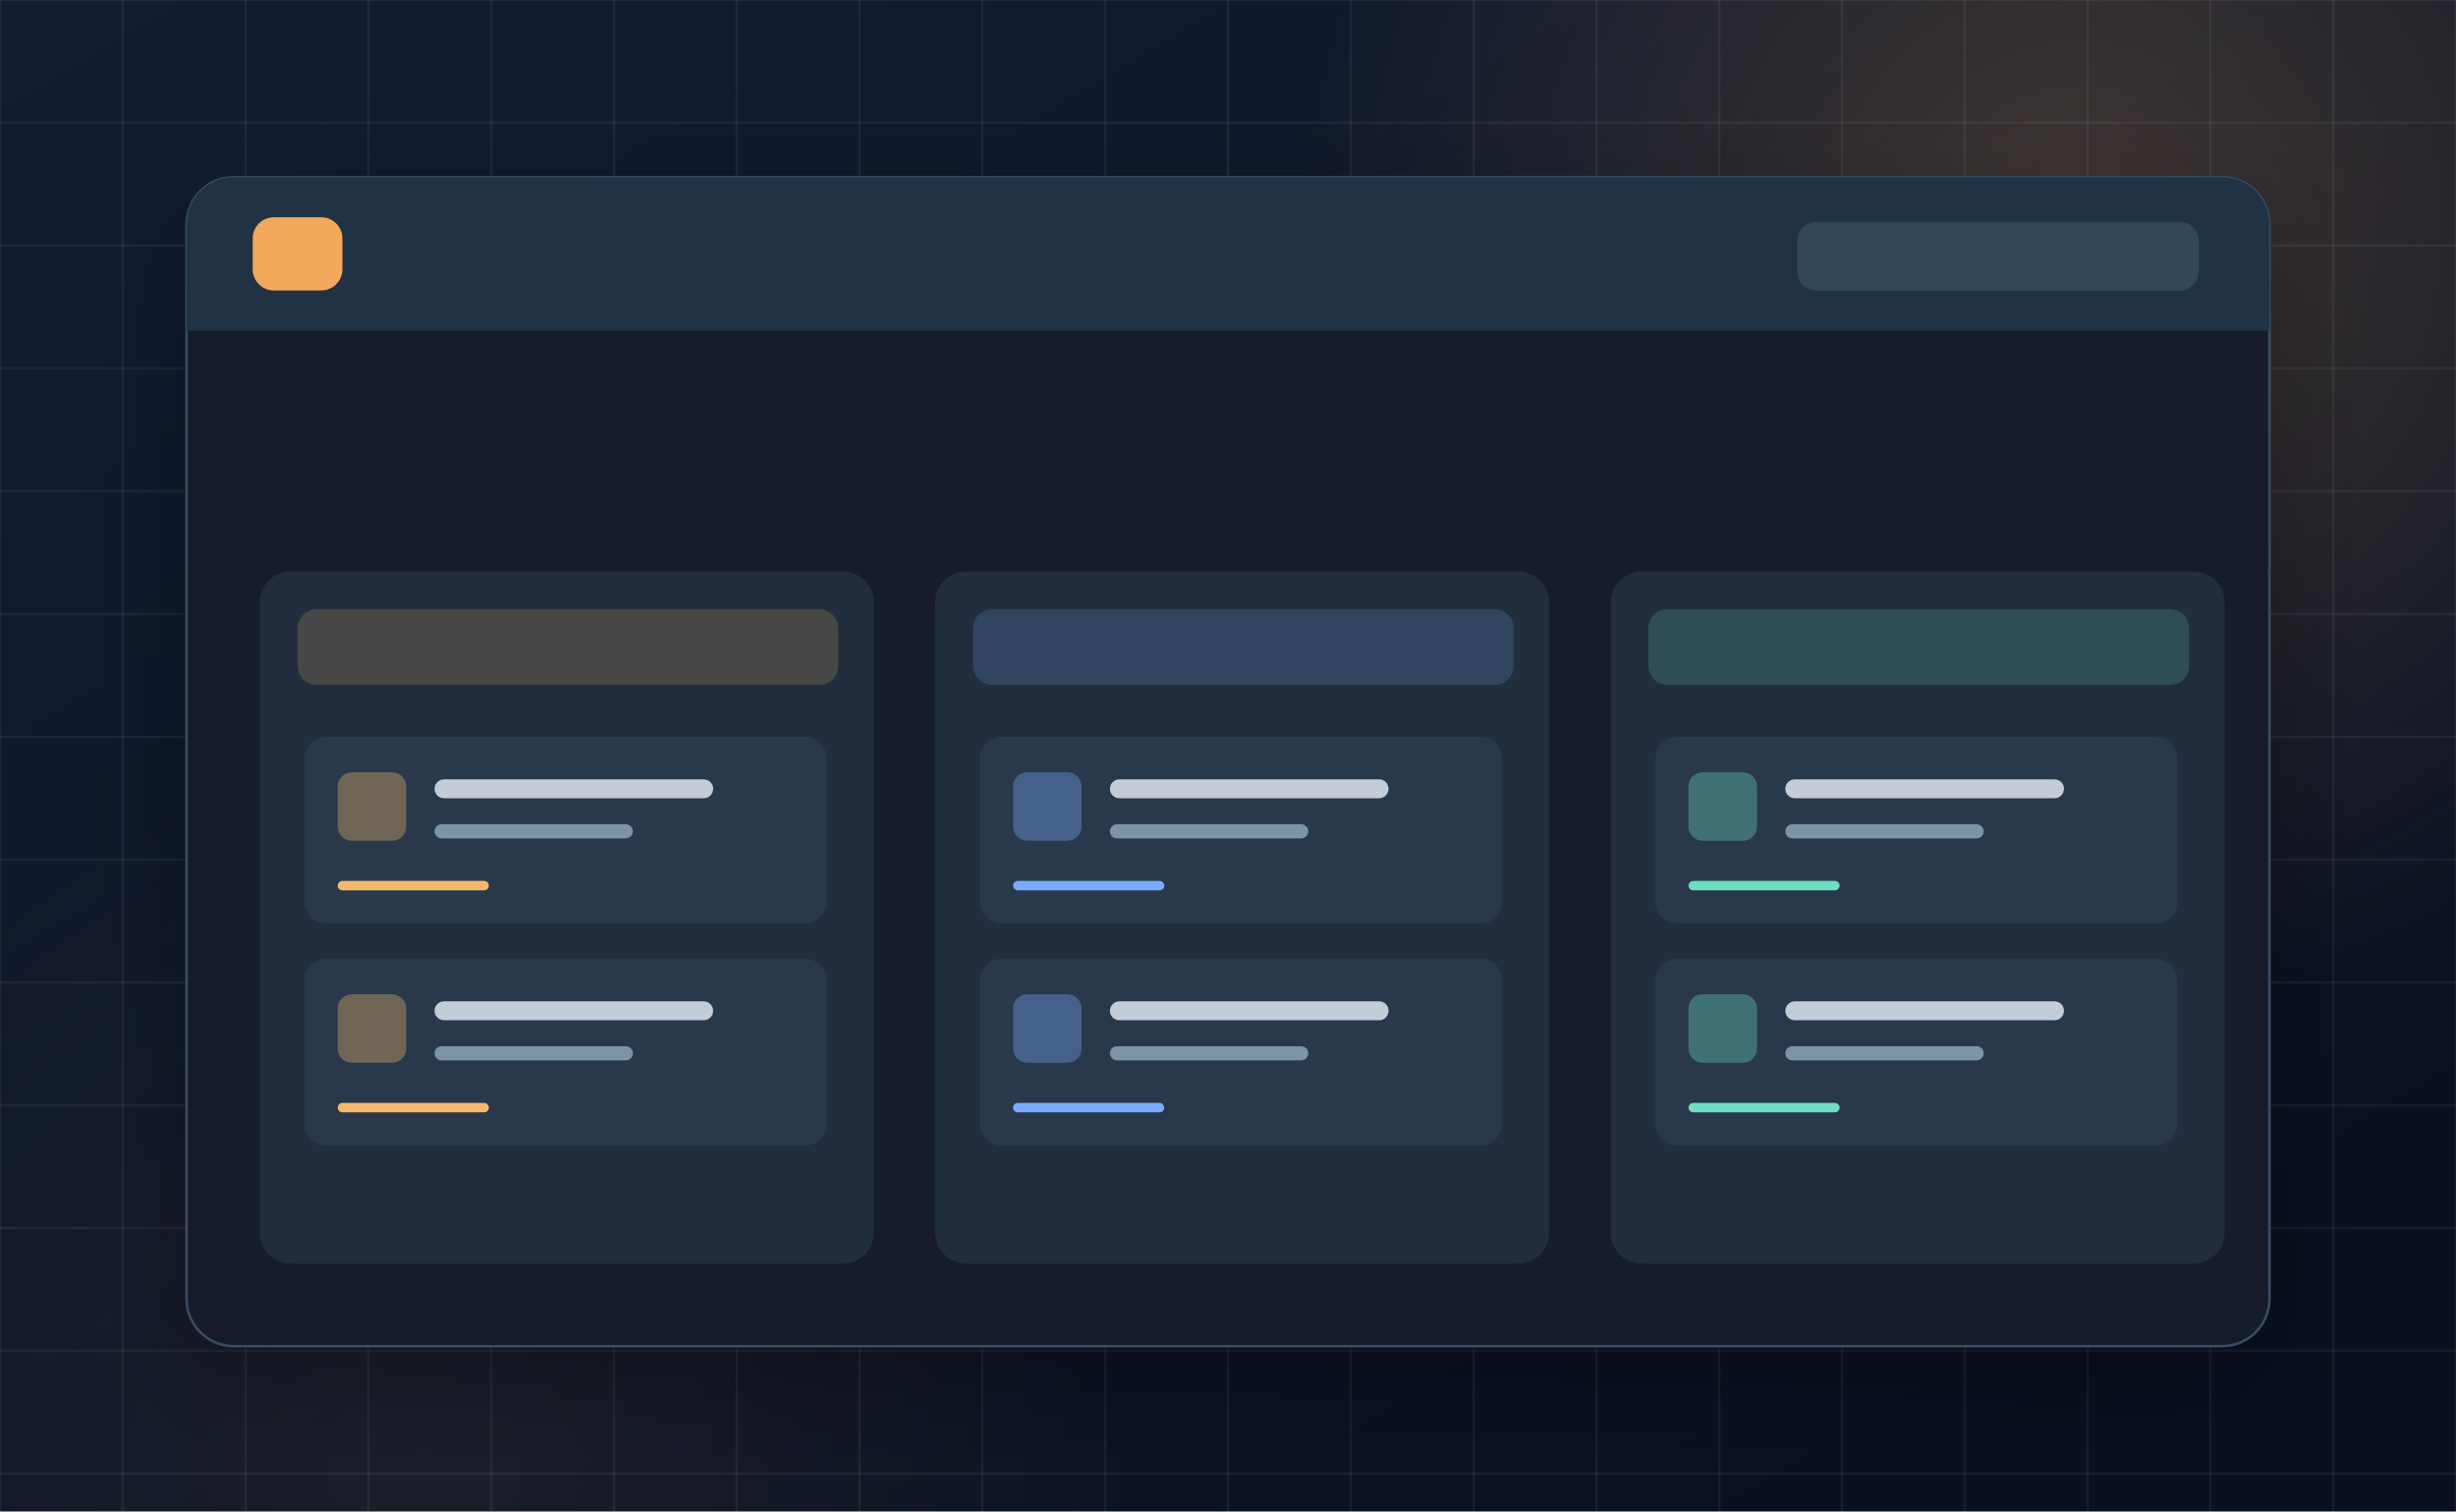
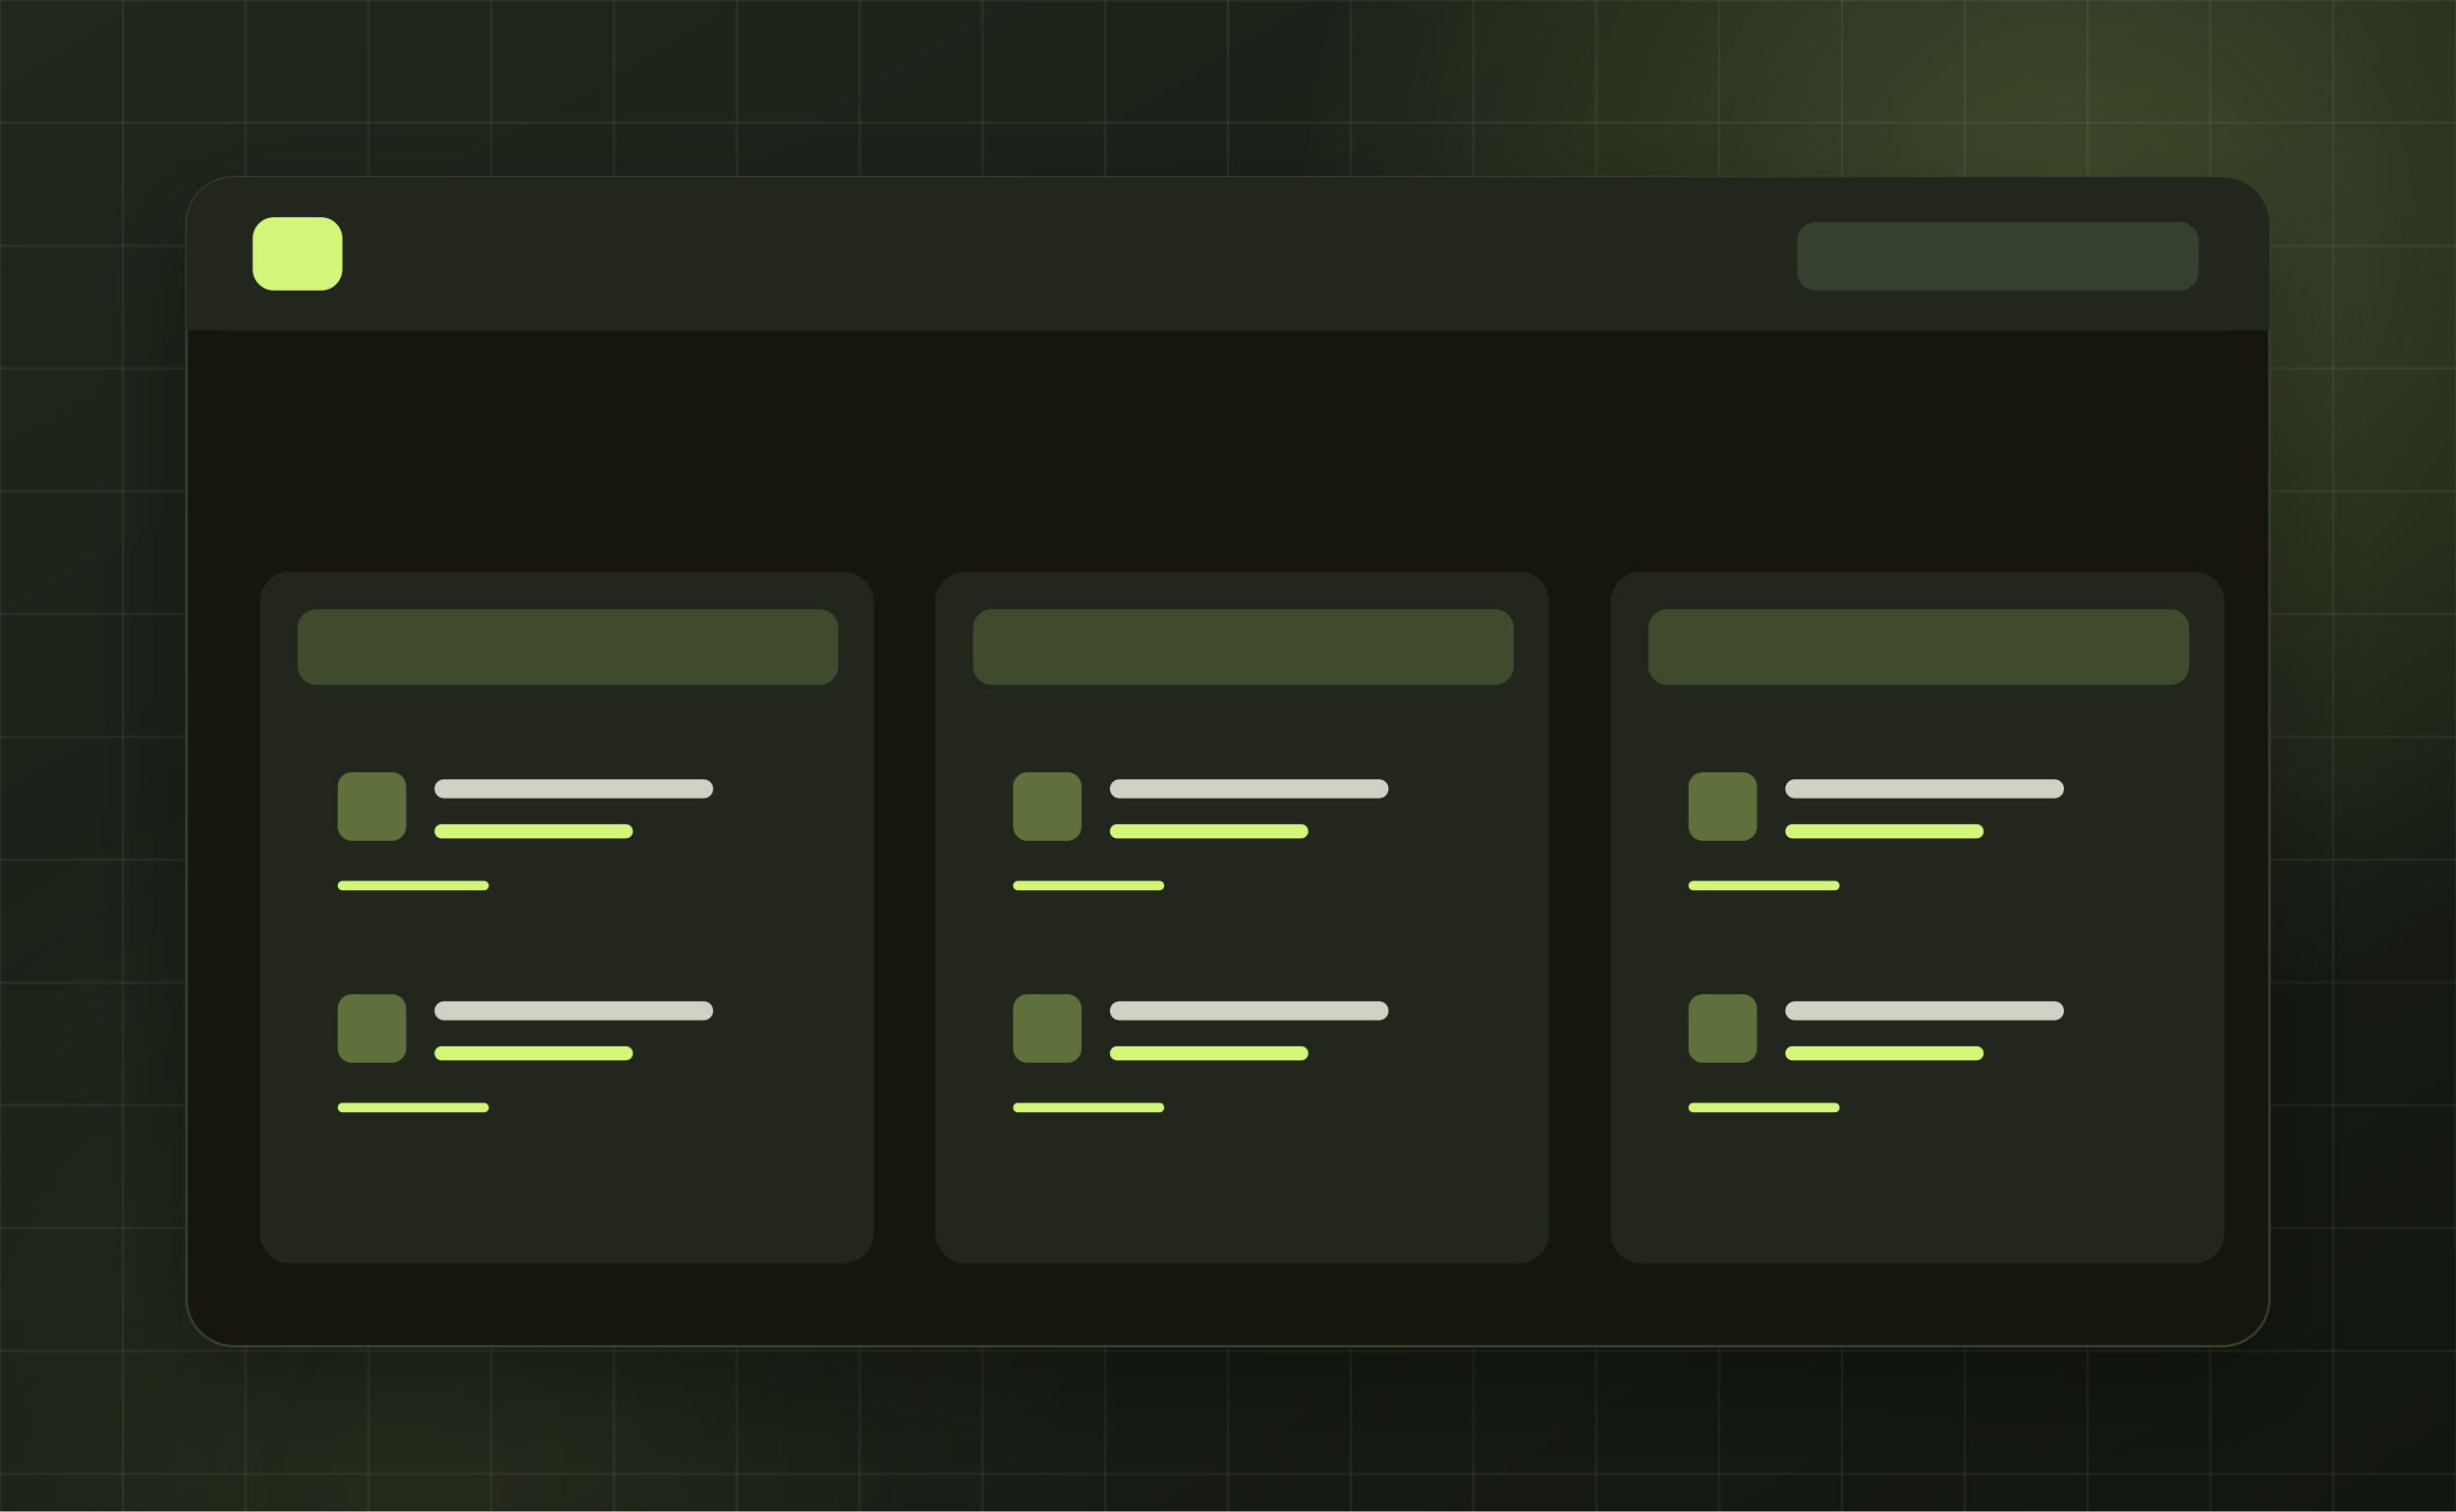
<svg xmlns="http://www.w3.org/2000/svg" width="1040" height="640" viewBox="0 0 1040 640">
  <defs>
    <linearGradient id="bg" x1="0" y1="0" x2="1" y2="1">
-       <stop offset="0" stop-color="#121d31" />
-       <stop offset="1" stop-color="#080f1d" />
+       <stop offset="0" stop-color="#20271c" />
+       <stop offset="1" stop-color="#121610" />
    </linearGradient>
    <linearGradient id="accent" x1="0" y1="0" x2="1" y2="1">
-       <stop stop-color="#ffad5d" />
-       <stop offset="1" stop-color="#f77a91" />
+       <stop stop-color="#d3f579" />
+       <stop offset="1" stop-color="#d3f579" />
    </linearGradient>
    <filter id="shadow">
      <feDropShadow dx="0" dy="16" stdDeviation="22" flood-color="#000" flood-opacity=".29" />
    </filter>
    <radialGradient id="light">
-       <stop stop-color="#ffad5d" stop-opacity=".21" />
-       <stop offset="1" stop-color="#ffad5d" stop-opacity="0" />
+       <stop stop-color="#d3f579" stop-opacity=".21" />
+       <stop offset="1" stop-color="#d3f579" stop-opacity="0" />
    </radialGradient>
  </defs>
  <rect width="1040" height="640" fill="url(#bg)" />
  <circle cx="880" cy="100" r="330" fill="url(#light)" />
  <circle cx="180" cy="620" r="300" fill="url(#light)" opacity=".3" />
-   <g stroke="#FFFFFF" stroke-opacity=".06">
+   <g stroke="#eef3e5" stroke-opacity=".06">
    <path d="M0 0V640" />
    <path d="M52 0V640" />
    <path d="M104 0V640" />
    <path d="M156 0V640" />
    <path d="M208 0V640" />
    <path d="M260 0V640" />
    <path d="M312 0V640" />
    <path d="M364 0V640" />
    <path d="M416 0V640" />
    <path d="M468 0V640" />
    <path d="M520 0V640" />
    <path d="M572 0V640" />
    <path d="M624 0V640" />
    <path d="M676 0V640" />
    <path d="M728 0V640" />
    <path d="M780 0V640" />
    <path d="M832 0V640" />
    <path d="M884 0V640" />
    <path d="M936 0V640" />
    <path d="M988 0V640" />
    <path d="M1040 0V640" />
    <path d="M0 0H1040" />
    <path d="M0 52H1040" />
    <path d="M0 104H1040" />
    <path d="M0 156H1040" />
    <path d="M0 208H1040" />
    <path d="M0 260H1040" />
    <path d="M0 312H1040" />
    <path d="M0 364H1040" />
    <path d="M0 416H1040" />
    <path d="M0 468H1040" />
    <path d="M0 520H1040" />
    <path d="M0 572H1040" />
    <path d="M0 624H1040" />
  </g>
  <g filter="url(#shadow)">
-     <rect x="79" y="75" width="882" height="495" rx="20" fill="#161f2c" stroke="#395064" />
-     <rect x="79" y="75" width="882" height="65" rx="20" fill="#243344" />
-     <path d="M79 119h882v21H79" fill="#243344" />
-     <rect x="107" y="92" width="38" height="31" rx="9" fill="#F3A95C" />
-     <rect x="761" y="94" width="170" height="29" rx="8" fill="#334658" />
+     <rect x="79" y="75" width="882" height="495" rx="20" fill="#121610" stroke="#35402d" />
+     <rect x="79" y="75" width="882" height="65" rx="20" fill="#20271c" />
+     <path d="M79 119h882v21H79" fill="#20271c" />
+     <rect x="107" y="92" width="38" height="31" rx="9" fill="#d3f579" />
+     <rect x="761" y="94" width="170" height="29" rx="8" fill="#35402d" />
    <g>
-       <rect x="110" y="242" width="260" height="293" rx="13" fill="#202d3d" />
-       <rect x="126" y="258" width="229" height="32" rx="8" fill="#F3BA6C" opacity=".18" />
-       <rect x="396" y="242" width="260" height="293" rx="13" fill="#202d3d" />
-       <rect x="412" y="258" width="229" height="32" rx="8" fill="#79ACFF" opacity=".18" />
-       <rect x="682" y="242" width="260" height="293" rx="13" fill="#202d3d" />
-       <rect x="698" y="258" width="229" height="32" rx="8" fill="#6DDEC1" opacity=".18" />
+       <rect x="110" y="242" width="260" height="293" rx="13" fill="#20271c" />
+       <rect x="126" y="258" width="229" height="32" rx="8" fill="#d3f579" opacity=".18" />
+       <rect x="396" y="242" width="260" height="293" rx="13" fill="#20271c" />
+       <rect x="412" y="258" width="229" height="32" rx="8" fill="#d3f579" opacity=".18" />
+       <rect x="682" y="242" width="260" height="293" rx="13" fill="#20271c" />
+       <rect x="698" y="258" width="229" height="32" rx="8" fill="#d3f579" opacity=".18" />
    </g>
    <g>
-       <rect x="129" y="312" width="221" height="79" rx="9" fill="#29394B" />
-       <rect x="143" y="327" width="29" height="29" rx="6" fill="#F3BA6C" opacity=".35" />
-       <rect x="184" y="330" width="118" height="8" rx="4" fill="#E0E7F1" opacity=".84" />
-       <rect x="184" y="349" width="84" height="6" rx="3" fill="#7D93A7" />
-       <rect x="143" y="373" width="64" height="4" rx="2" fill="#F3BA6C" />
-       <rect x="129" y="406" width="221" height="79" rx="9" fill="#29394B" />
-       <rect x="143" y="421" width="29" height="29" rx="6" fill="#F3BA6C" opacity=".35" />
-       <rect x="184" y="424" width="118" height="8" rx="4" fill="#E0E7F1" opacity=".84" />
-       <rect x="184" y="443" width="84" height="6" rx="3" fill="#7D93A7" />
-       <rect x="143" y="467" width="64" height="4" rx="2" fill="#F3BA6C" />
-       <rect x="415" y="312" width="221" height="79" rx="9" fill="#29394B" />
-       <rect x="429" y="327" width="29" height="29" rx="6" fill="#79ACFF" opacity=".35" />
-       <rect x="470" y="330" width="118" height="8" rx="4" fill="#E0E7F1" opacity=".84" />
-       <rect x="470" y="349" width="84" height="6" rx="3" fill="#7D93A7" />
-       <rect x="429" y="373" width="64" height="4" rx="2" fill="#79ACFF" />
-       <rect x="415" y="406" width="221" height="79" rx="9" fill="#29394B" />
-       <rect x="429" y="421" width="29" height="29" rx="6" fill="#79ACFF" opacity=".35" />
-       <rect x="470" y="424" width="118" height="8" rx="4" fill="#E0E7F1" opacity=".84" />
-       <rect x="470" y="443" width="84" height="6" rx="3" fill="#7D93A7" />
-       <rect x="429" y="467" width="64" height="4" rx="2" fill="#79ACFF" />
-       <rect x="701" y="312" width="221" height="79" rx="9" fill="#29394B" />
-       <rect x="715" y="327" width="29" height="29" rx="6" fill="#6DDEC1" opacity=".35" />
-       <rect x="756" y="330" width="118" height="8" rx="4" fill="#E0E7F1" opacity=".84" />
-       <rect x="756" y="349" width="84" height="6" rx="3" fill="#7D93A7" />
-       <rect x="715" y="373" width="64" height="4" rx="2" fill="#6DDEC1" />
-       <rect x="701" y="406" width="221" height="79" rx="9" fill="#29394B" />
-       <rect x="715" y="421" width="29" height="29" rx="6" fill="#6DDEC1" opacity=".35" />
-       <rect x="756" y="424" width="118" height="8" rx="4" fill="#E0E7F1" opacity=".84" />
-       <rect x="756" y="443" width="84" height="6" rx="3" fill="#7D93A7" />
-       <rect x="715" y="467" width="64" height="4" rx="2" fill="#6DDEC1" />
+       <rect x="129" y="312" width="221" height="79" rx="9" fill="#20271c" />
+       <rect x="143" y="327" width="29" height="29" rx="6" fill="#d3f579" opacity=".35" />
+       <rect x="184" y="330" width="118" height="8" rx="4" fill="#eef3e5" opacity=".84" />
+       <rect x="184" y="349" width="84" height="6" rx="3" fill="#d3f579" />
+       <rect x="143" y="373" width="64" height="4" rx="2" fill="#d3f579" />
+       <rect x="129" y="406" width="221" height="79" rx="9" fill="#20271c" />
+       <rect x="143" y="421" width="29" height="29" rx="6" fill="#d3f579" opacity=".35" />
+       <rect x="184" y="424" width="118" height="8" rx="4" fill="#eef3e5" opacity=".84" />
+       <rect x="184" y="443" width="84" height="6" rx="3" fill="#d3f579" />
+       <rect x="143" y="467" width="64" height="4" rx="2" fill="#d3f579" />
+       <rect x="415" y="312" width="221" height="79" rx="9" fill="#20271c" />
+       <rect x="429" y="327" width="29" height="29" rx="6" fill="#d3f579" opacity=".35" />
+       <rect x="470" y="330" width="118" height="8" rx="4" fill="#eef3e5" opacity=".84" />
+       <rect x="470" y="349" width="84" height="6" rx="3" fill="#d3f579" />
+       <rect x="429" y="373" width="64" height="4" rx="2" fill="#d3f579" />
+       <rect x="415" y="406" width="221" height="79" rx="9" fill="#20271c" />
+       <rect x="429" y="421" width="29" height="29" rx="6" fill="#d3f579" opacity=".35" />
+       <rect x="470" y="424" width="118" height="8" rx="4" fill="#eef3e5" opacity=".84" />
+       <rect x="470" y="443" width="84" height="6" rx="3" fill="#d3f579" />
+       <rect x="429" y="467" width="64" height="4" rx="2" fill="#d3f579" />
+       <rect x="701" y="312" width="221" height="79" rx="9" fill="#20271c" />
+       <rect x="715" y="327" width="29" height="29" rx="6" fill="#d3f579" opacity=".35" />
+       <rect x="756" y="330" width="118" height="8" rx="4" fill="#eef3e5" opacity=".84" />
+       <rect x="756" y="349" width="84" height="6" rx="3" fill="#d3f579" />
+       <rect x="715" y="373" width="64" height="4" rx="2" fill="#d3f579" />
+       <rect x="701" y="406" width="221" height="79" rx="9" fill="#20271c" />
+       <rect x="715" y="421" width="29" height="29" rx="6" fill="#d3f579" opacity=".35" />
+       <rect x="756" y="424" width="118" height="8" rx="4" fill="#eef3e5" opacity=".84" />
+       <rect x="756" y="443" width="84" height="6" rx="3" fill="#d3f579" />
+       <rect x="715" y="467" width="64" height="4" rx="2" fill="#d3f579" />
    </g>
  </g>
</svg>
